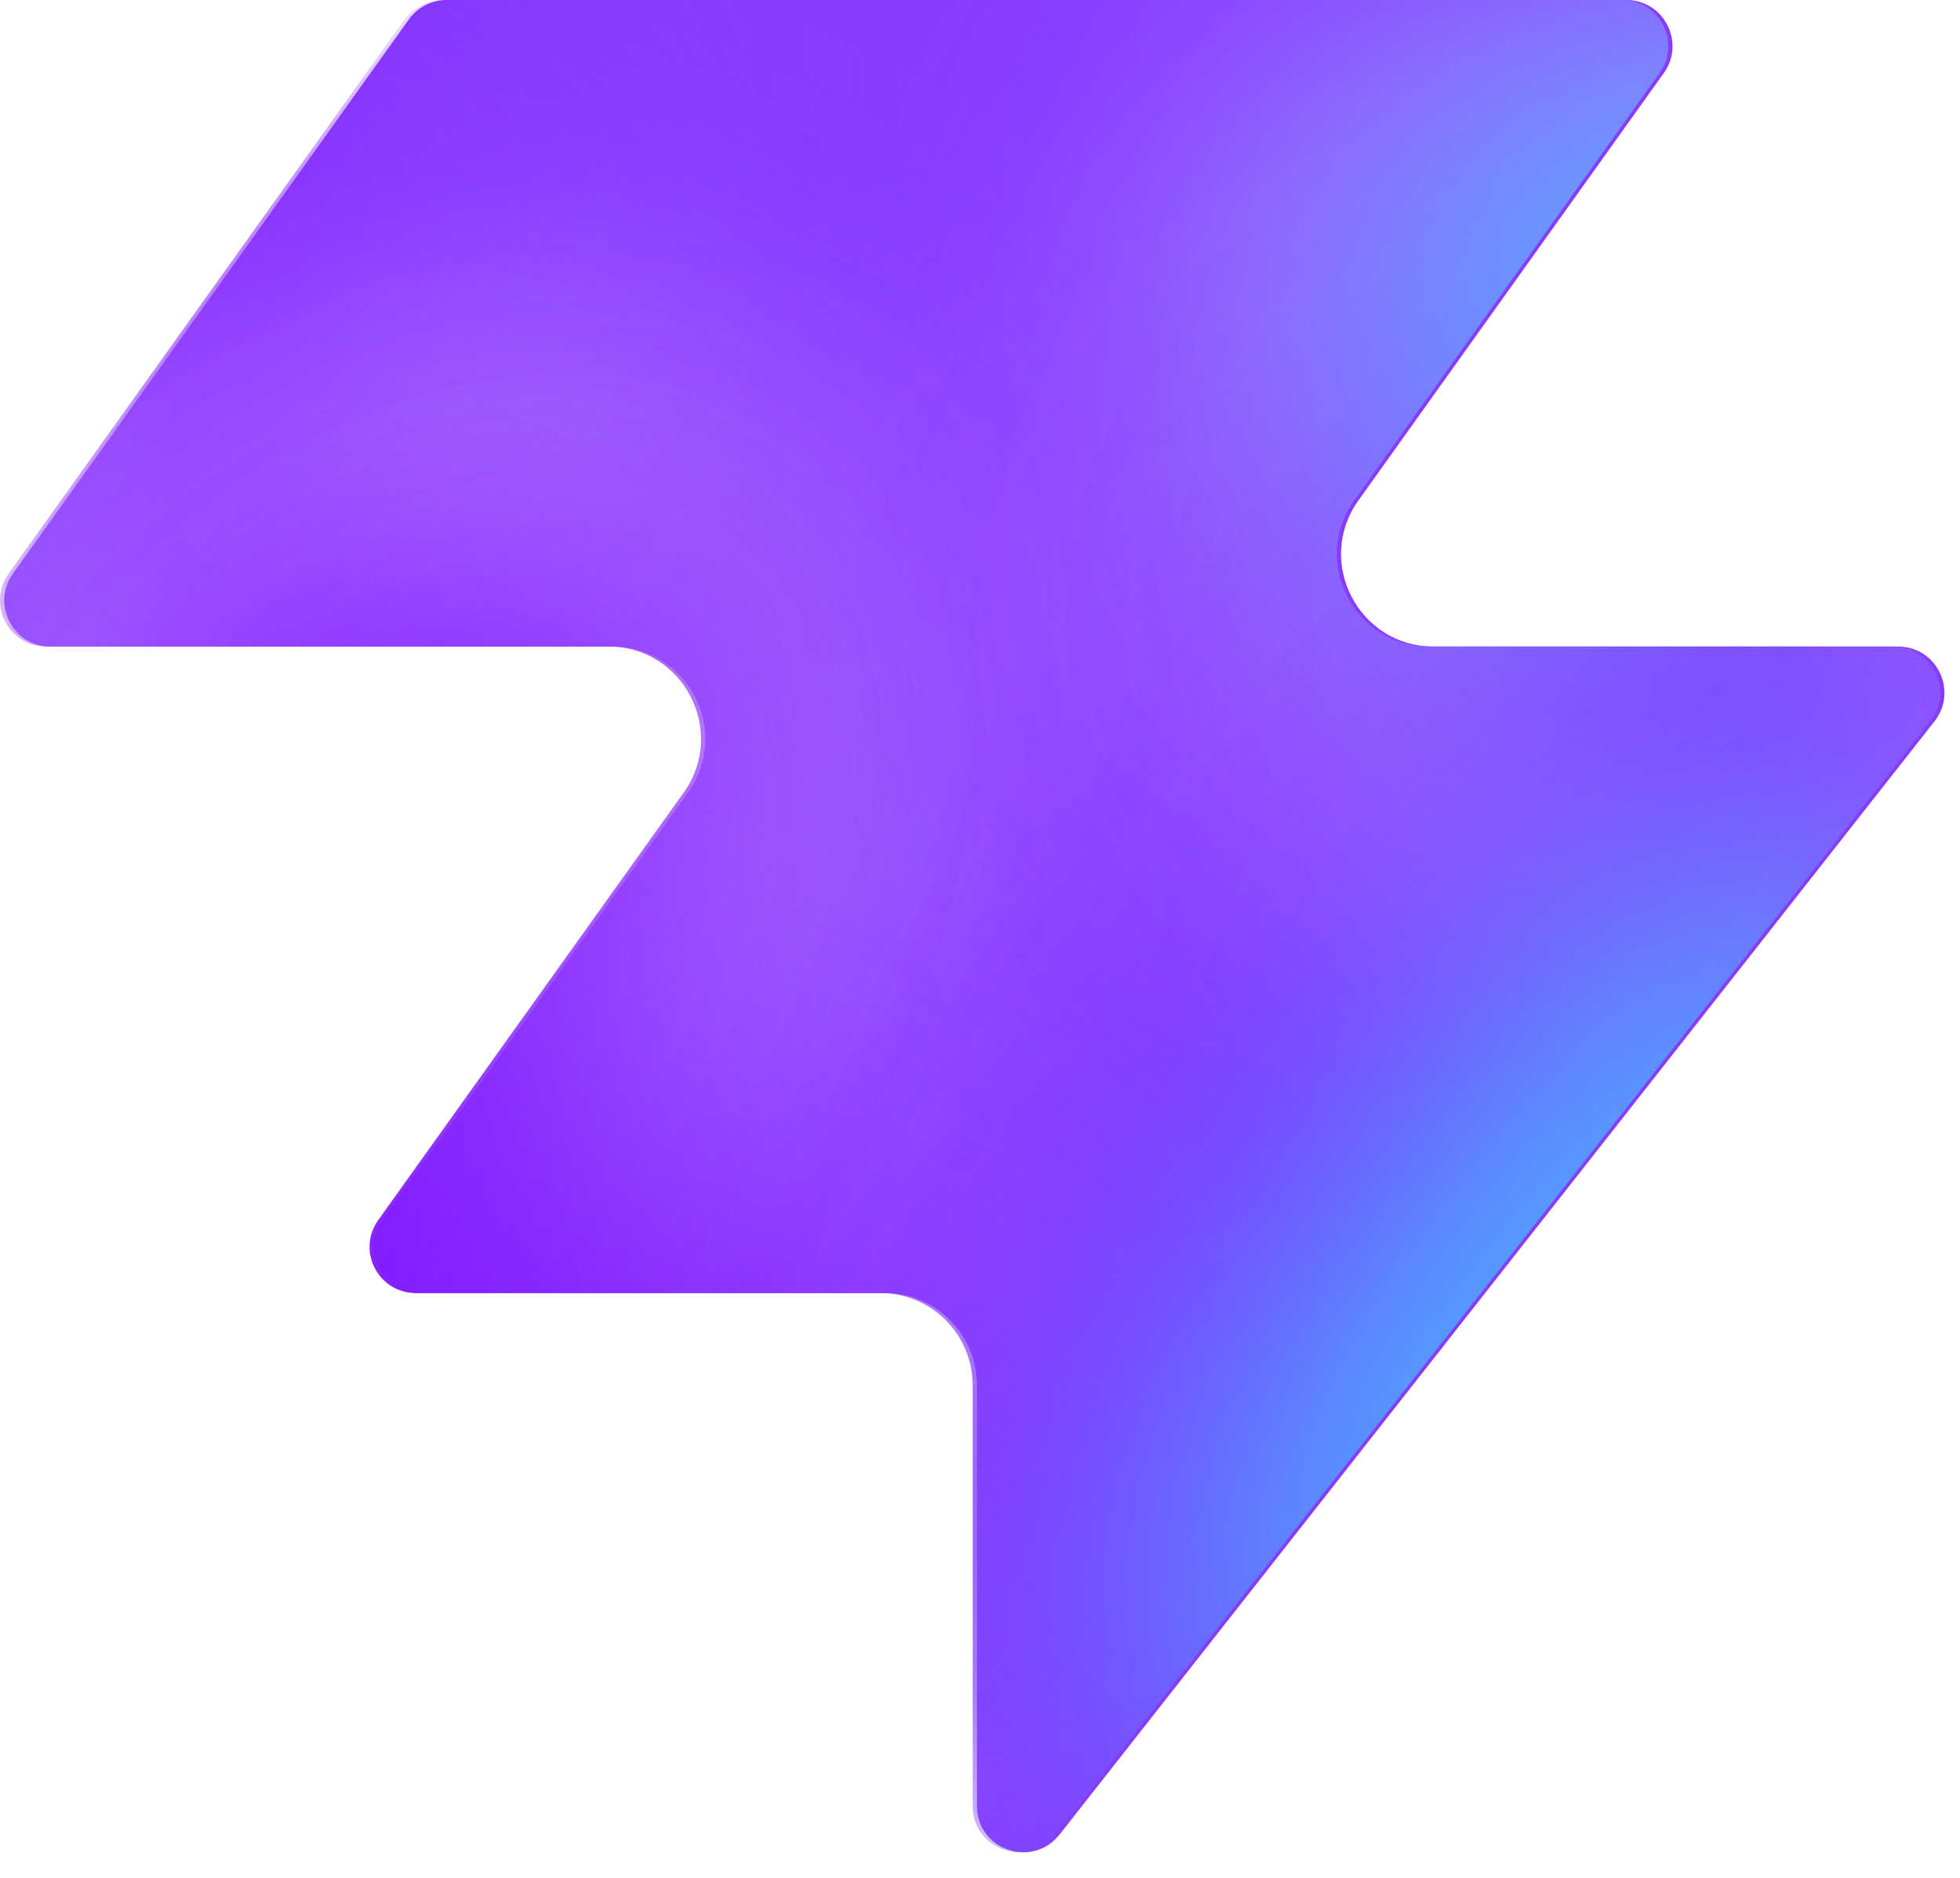
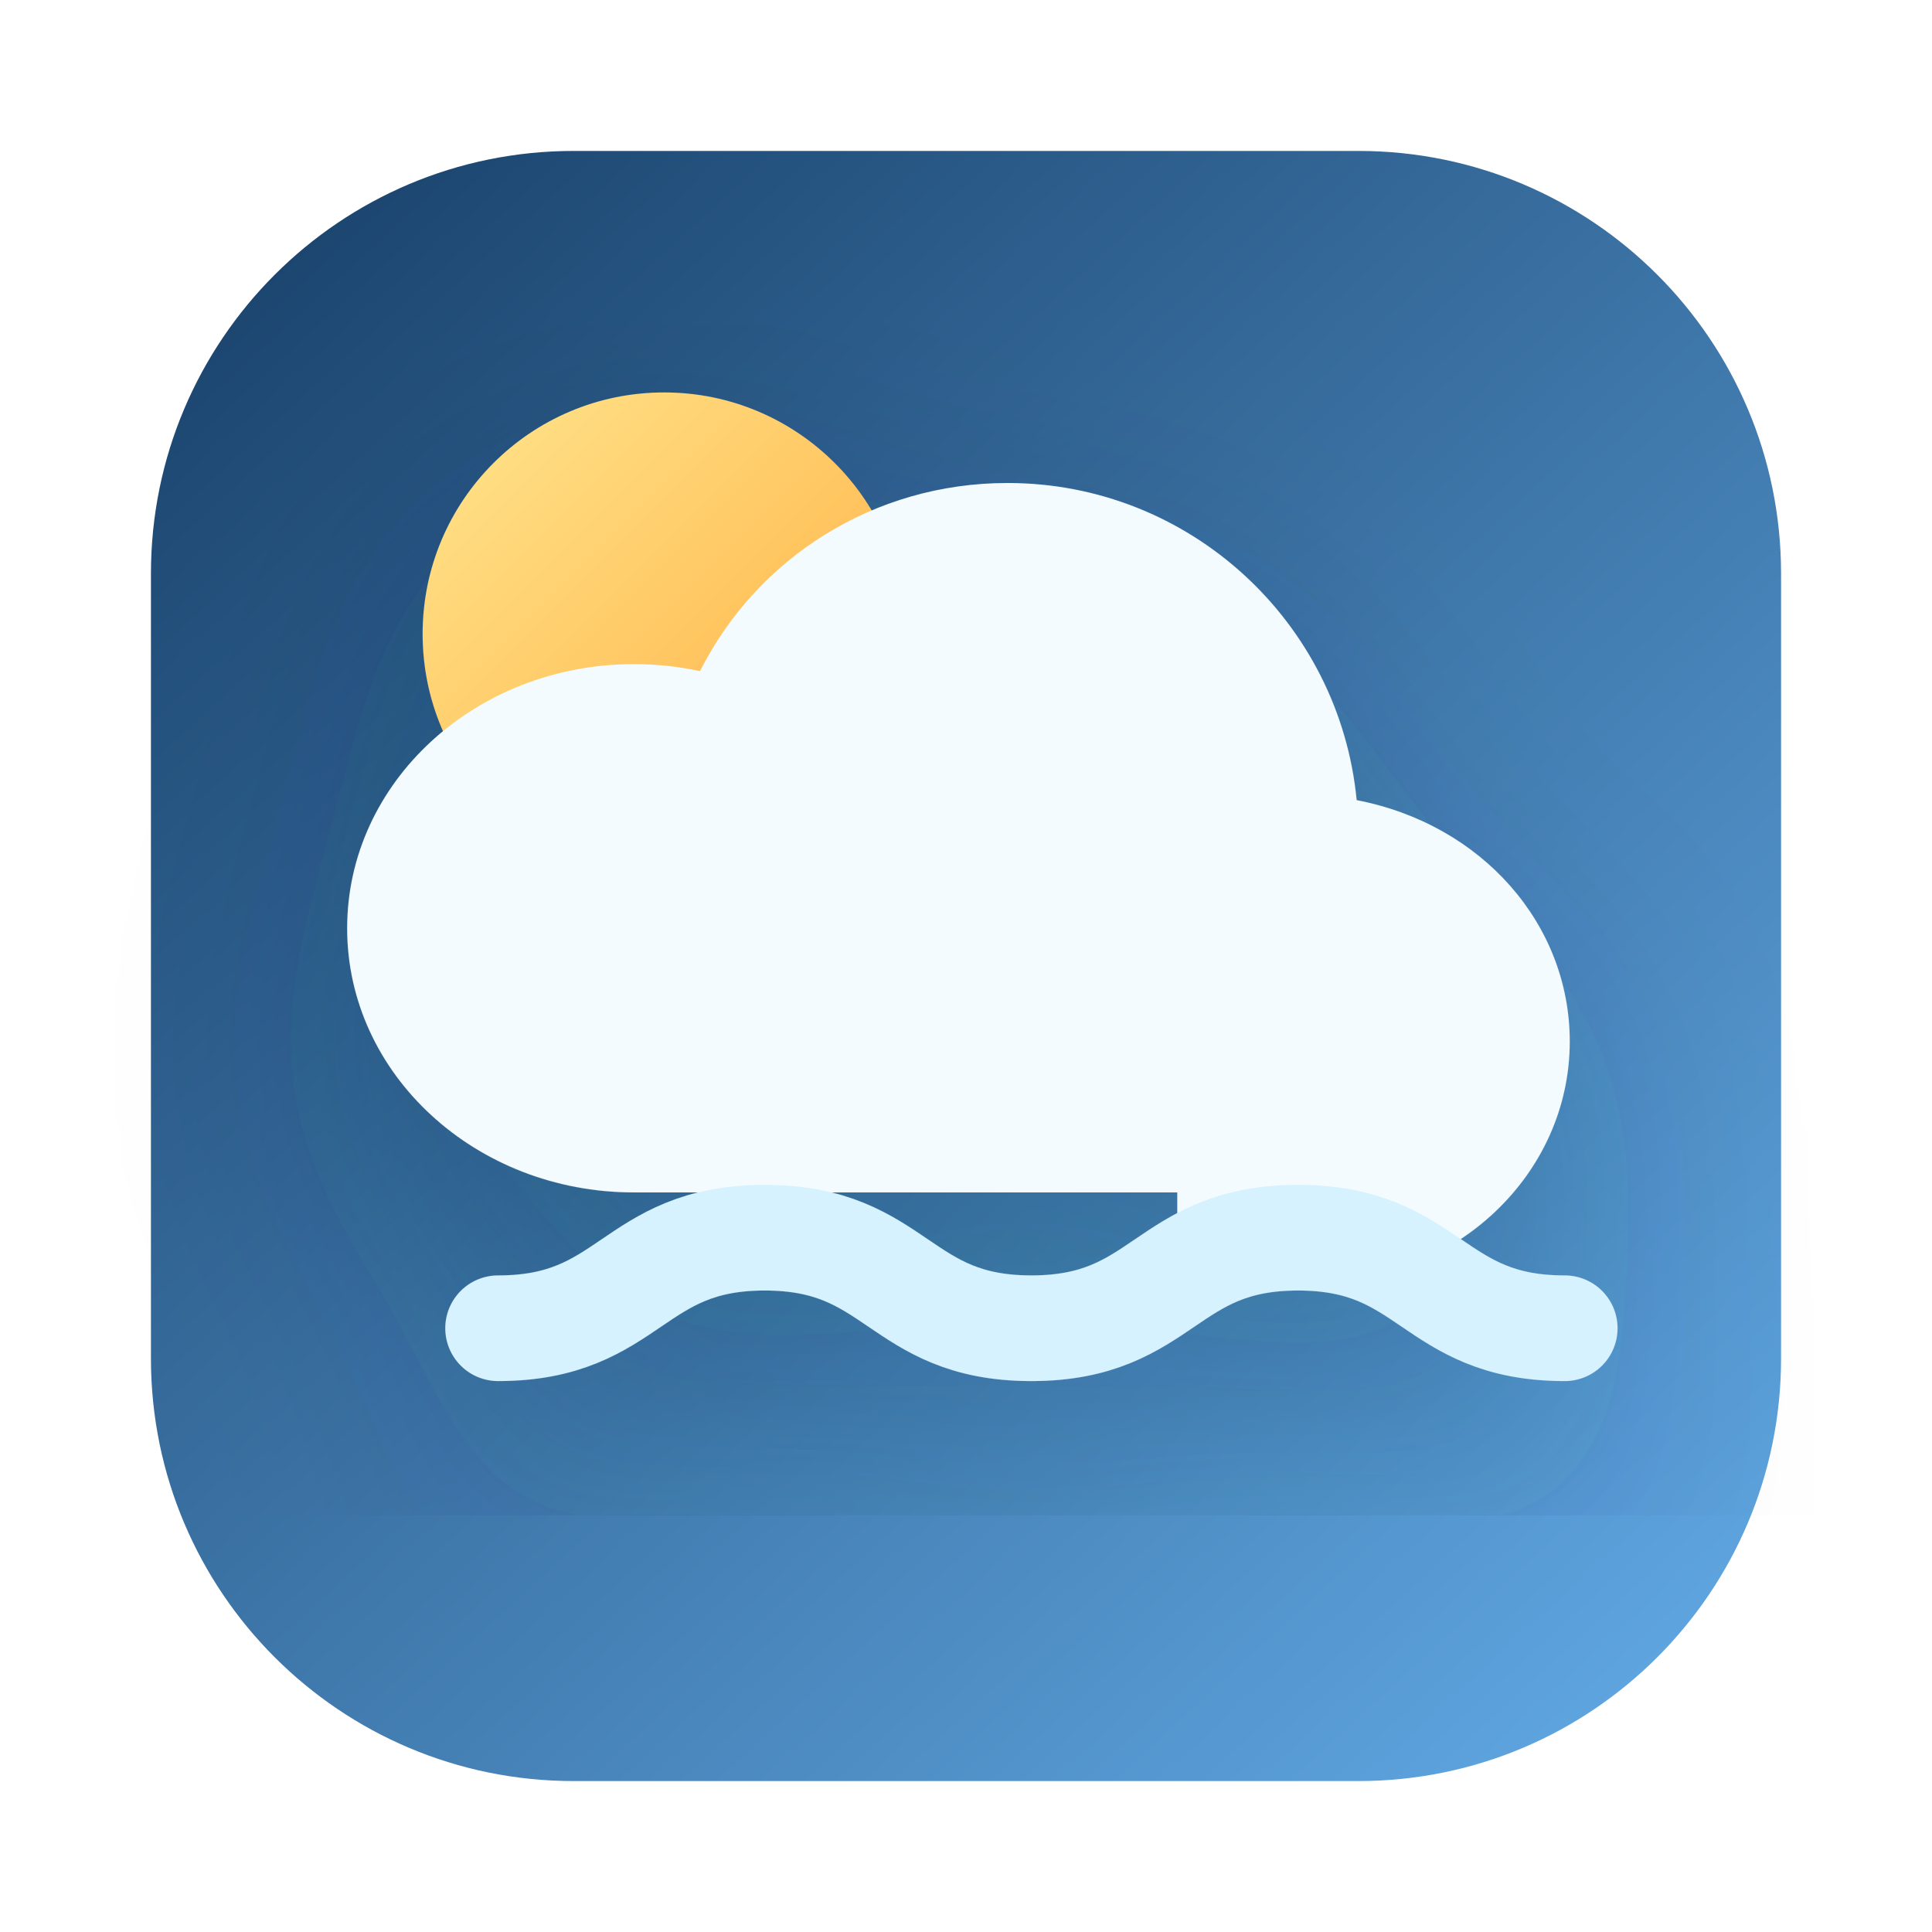
- <svg xmlns="http://www.w3.org/2000/svg" width="48" height="46" fill="none" viewBox="0 0 48 46">
-   <path fill="#863bff" d="M25.946 44.938c-.664.845-2.021.375-2.021-.698V33.937a2.26 2.26 0 0 0-2.262-2.262H10.287c-.92 0-1.456-1.04-.92-1.788l7.48-10.471c1.07-1.497 0-3.578-1.842-3.578H1.237c-.92 0-1.456-1.04-.92-1.788L10.013.474c.214-.297.556-.474.92-.474h28.894c.92 0 1.456 1.04.92 1.788l-7.48 10.471c-1.07 1.498 0 3.579 1.842 3.579h11.377c.943 0 1.473 1.088.89 1.83L25.947 44.94z" style="fill:#863bff;fill:color(display-p3 .525 .23 1);fill-opacity:1" />
-   <mask id="a" width="48" height="46" x="0" y="0" maskUnits="userSpaceOnUse" style="mask-type:alpha">
-     <path fill="#000" d="M25.842 44.938c-.664.844-2.021.375-2.021-.698V33.937a2.26 2.26 0 0 0-2.262-2.262H10.183c-.92 0-1.456-1.04-.92-1.788l7.48-10.471c1.07-1.498 0-3.579-1.842-3.579H1.133c-.92 0-1.456-1.04-.92-1.787L9.91.473c.214-.297.556-.474.92-.474h28.894c.92 0 1.456 1.04.92 1.788l-7.48 10.471c-1.07 1.498 0 3.578 1.842 3.578h11.377c.943 0 1.473 1.088.89 1.832L25.843 44.94z" style="fill:#000;fill-opacity:1" />
-   </mask>
-   <g mask="url(#a)">
-     <g filter="url(#b)">
-       <ellipse cx="5.508" cy="14.704" fill="#ede6ff" rx="5.508" ry="14.704" style="fill:#ede6ff;fill:color(display-p3 .927 .903 1);fill-opacity:1" transform="matrix(.00324 1 1 -.00324 -4.47 31.516)" />
-     </g>
-     <g filter="url(#c)">
-       <ellipse cx="10.399" cy="29.851" fill="#ede6ff" rx="10.399" ry="29.851" style="fill:#ede6ff;fill:color(display-p3 .927 .903 1);fill-opacity:1" transform="matrix(.00324 1 1 -.00324 -39.328 7.883)" />
-     </g>
-     <g filter="url(#d)">
-       <ellipse cx="5.508" cy="30.487" fill="#7e14ff" rx="5.508" ry="30.487" style="fill:#7e14ff;fill:color(display-p3 .492 .077 1);fill-opacity:1" transform="rotate(89.814 -25.913 -14.639)scale(1 -1)" />
-     </g>
-     <g filter="url(#e)">
-       <ellipse cx="5.508" cy="30.599" fill="#7e14ff" rx="5.508" ry="30.599" style="fill:#7e14ff;fill:color(display-p3 .492 .077 1);fill-opacity:1" transform="rotate(89.814 -32.644 -3.334)scale(1 -1)" />
-     </g>
-     <g filter="url(#f)">
-       <ellipse cx="5.508" cy="30.599" fill="#7e14ff" rx="5.508" ry="30.599" style="fill:#7e14ff;fill:color(display-p3 .492 .077 1);fill-opacity:1" transform="matrix(.00324 1 1 -.00324 -34.34 30.47)" />
-     </g>
-     <g filter="url(#g)">
-       <ellipse cx="14.072" cy="22.078" fill="#ede6ff" rx="14.072" ry="22.078" style="fill:#ede6ff;fill:color(display-p3 .927 .903 1);fill-opacity:1" transform="rotate(93.35 24.506 48.493)scale(-1 1)" />
-     </g>
-     <g filter="url(#h)">
-       <ellipse cx="3.47" cy="21.501" fill="#7e14ff" rx="3.47" ry="21.501" style="fill:#7e14ff;fill:color(display-p3 .492 .077 1);fill-opacity:1" transform="rotate(89.009 28.708 47.59)scale(-1 1)" />
-     </g>
-     <g filter="url(#i)">
-       <ellipse cx="3.47" cy="21.501" fill="#7e14ff" rx="3.47" ry="21.501" style="fill:#7e14ff;fill:color(display-p3 .492 .077 1);fill-opacity:1" transform="rotate(89.009 28.708 47.59)scale(-1 1)" />
-     </g>
-     <g filter="url(#j)">
-       <ellipse cx=".387" cy="8.972" fill="#7e14ff" rx="4.407" ry="29.108" style="fill:#7e14ff;fill:color(display-p3 .492 .077 1);fill-opacity:1" transform="rotate(39.51 .387 8.972)" />
-     </g>
-     <g filter="url(#k)">
-       <ellipse cx="47.523" cy="-6.092" fill="#7e14ff" rx="4.407" ry="29.108" style="fill:#7e14ff;fill:color(display-p3 .492 .077 1);fill-opacity:1" transform="rotate(37.892 47.523 -6.092)" />
-     </g>
-     <g filter="url(#l)">
-       <ellipse cx="41.412" cy="6.333" fill="#47bfff" rx="5.971" ry="9.665" style="fill:#47bfff;fill:color(display-p3 .28 .748 1);fill-opacity:1" transform="rotate(37.892 41.412 6.333)" />
-     </g>
-     <g filter="url(#m)">
-       <ellipse cx="-1.879" cy="38.332" fill="#7e14ff" rx="4.407" ry="29.108" style="fill:#7e14ff;fill:color(display-p3 .492 .077 1);fill-opacity:1" transform="rotate(37.892 -1.88 38.332)" />
-     </g>
-     <g filter="url(#n)">
-       <ellipse cx="-1.879" cy="38.332" fill="#7e14ff" rx="4.407" ry="29.108" style="fill:#7e14ff;fill:color(display-p3 .492 .077 1);fill-opacity:1" transform="rotate(37.892 -1.88 38.332)" />
-     </g>
-     <g filter="url(#o)">
-       <ellipse cx="35.651" cy="29.907" fill="#7e14ff" rx="4.407" ry="29.108" style="fill:#7e14ff;fill:color(display-p3 .492 .077 1);fill-opacity:1" transform="rotate(37.892 35.651 29.907)" />
-     </g>
-     <g filter="url(#p)">
-       <ellipse cx="38.418" cy="32.4" fill="#47bfff" rx="5.971" ry="15.297" style="fill:#47bfff;fill:color(display-p3 .28 .748 1);fill-opacity:1" transform="rotate(37.892 38.418 32.4)" />
-     </g>
-   </g>
+ <svg xmlns="http://www.w3.org/2000/svg" viewBox="0 0 128 128" role="img" aria-labelledby="title desc">
  <defs>
-     <filter id="b" width="60.045" height="41.654" x="-19.77" y="16.149" color-interpolation-filters="sRGB" filterUnits="userSpaceOnUse">
-       <feFlood flood-opacity="0" result="BackgroundImageFix" />
-       <feBlend in="SourceGraphic" in2="BackgroundImageFix" result="shape" />
-       <feGaussianBlur result="effect1_foregroundBlur_2002_17158" stdDeviation="7.659" />
-     </filter>
-     <filter id="c" width="90.34" height="51.437" x="-54.613" y="-7.533" color-interpolation-filters="sRGB" filterUnits="userSpaceOnUse">
-       <feFlood flood-opacity="0" result="BackgroundImageFix" />
-       <feBlend in="SourceGraphic" in2="BackgroundImageFix" result="shape" />
-       <feGaussianBlur result="effect1_foregroundBlur_2002_17158" stdDeviation="7.659" />
-     </filter>
-     <filter id="d" width="79.355" height="29.4" x="-49.64" y="2.03" color-interpolation-filters="sRGB" filterUnits="userSpaceOnUse">
-       <feFlood flood-opacity="0" result="BackgroundImageFix" />
-       <feBlend in="SourceGraphic" in2="BackgroundImageFix" result="shape" />
-       <feGaussianBlur result="effect1_foregroundBlur_2002_17158" stdDeviation="4.596" />
-     </filter>
-     <filter id="e" width="79.579" height="29.4" x="-45.045" y="20.029" color-interpolation-filters="sRGB" filterUnits="userSpaceOnUse">
-       <feFlood flood-opacity="0" result="BackgroundImageFix" />
-       <feBlend in="SourceGraphic" in2="BackgroundImageFix" result="shape" />
-       <feGaussianBlur result="effect1_foregroundBlur_2002_17158" stdDeviation="4.596" />
-     </filter>
-     <filter id="f" width="79.579" height="29.4" x="-43.513" y="21.178" color-interpolation-filters="sRGB" filterUnits="userSpaceOnUse">
-       <feFlood flood-opacity="0" result="BackgroundImageFix" />
-       <feBlend in="SourceGraphic" in2="BackgroundImageFix" result="shape" />
-       <feGaussianBlur result="effect1_foregroundBlur_2002_17158" stdDeviation="4.596" />
-     </filter>
-     <filter id="g" width="74.749" height="58.852" x="15.756" y="-17.901" color-interpolation-filters="sRGB" filterUnits="userSpaceOnUse">
-       <feFlood flood-opacity="0" result="BackgroundImageFix" />
-       <feBlend in="SourceGraphic" in2="BackgroundImageFix" result="shape" />
-       <feGaussianBlur result="effect1_foregroundBlur_2002_17158" stdDeviation="7.659" />
-     </filter>
-     <filter id="h" width="61.377" height="25.362" x="23.548" y="2.284" color-interpolation-filters="sRGB" filterUnits="userSpaceOnUse">
-       <feFlood flood-opacity="0" result="BackgroundImageFix" />
-       <feBlend in="SourceGraphic" in2="BackgroundImageFix" result="shape" />
-       <feGaussianBlur result="effect1_foregroundBlur_2002_17158" stdDeviation="4.596" />
-     </filter>
-     <filter id="i" width="61.377" height="25.362" x="23.548" y="2.284" color-interpolation-filters="sRGB" filterUnits="userSpaceOnUse">
-       <feFlood flood-opacity="0" result="BackgroundImageFix" />
-       <feBlend in="SourceGraphic" in2="BackgroundImageFix" result="shape" />
-       <feGaussianBlur result="effect1_foregroundBlur_2002_17158" stdDeviation="4.596" />
-     </filter>
-     <filter id="j" width="56.045" height="63.649" x="-27.636" y="-22.853" color-interpolation-filters="sRGB" filterUnits="userSpaceOnUse">
-       <feFlood flood-opacity="0" result="BackgroundImageFix" />
-       <feBlend in="SourceGraphic" in2="BackgroundImageFix" result="shape" />
-       <feGaussianBlur result="effect1_foregroundBlur_2002_17158" stdDeviation="4.596" />
-     </filter>
-     <filter id="k" width="54.814" height="64.646" x="20.116" y="-38.415" color-interpolation-filters="sRGB" filterUnits="userSpaceOnUse">
-       <feFlood flood-opacity="0" result="BackgroundImageFix" />
-       <feBlend in="SourceGraphic" in2="BackgroundImageFix" result="shape" />
-       <feGaussianBlur result="effect1_foregroundBlur_2002_17158" stdDeviation="4.596" />
-     </filter>
-     <filter id="l" width="33.541" height="35.313" x="24.641" y="-11.323" color-interpolation-filters="sRGB" filterUnits="userSpaceOnUse">
-       <feFlood flood-opacity="0" result="BackgroundImageFix" />
-       <feBlend in="SourceGraphic" in2="BackgroundImageFix" result="shape" />
-       <feGaussianBlur result="effect1_foregroundBlur_2002_17158" stdDeviation="4.596" />
-     </filter>
-     <filter id="m" width="54.814" height="64.646" x="-29.286" y="6.009" color-interpolation-filters="sRGB" filterUnits="userSpaceOnUse">
-       <feFlood flood-opacity="0" result="BackgroundImageFix" />
-       <feBlend in="SourceGraphic" in2="BackgroundImageFix" result="shape" />
-       <feGaussianBlur result="effect1_foregroundBlur_2002_17158" stdDeviation="4.596" />
-     </filter>
-     <filter id="n" width="54.814" height="64.646" x="-29.286" y="6.009" color-interpolation-filters="sRGB" filterUnits="userSpaceOnUse">
-       <feFlood flood-opacity="0" result="BackgroundImageFix" />
-       <feBlend in="SourceGraphic" in2="BackgroundImageFix" result="shape" />
-       <feGaussianBlur result="effect1_foregroundBlur_2002_17158" stdDeviation="4.596" />
-     </filter>
-     <filter id="o" width="54.814" height="64.646" x="8.244" y="-2.416" color-interpolation-filters="sRGB" filterUnits="userSpaceOnUse">
-       <feFlood flood-opacity="0" result="BackgroundImageFix" />
-       <feBlend in="SourceGraphic" in2="BackgroundImageFix" result="shape" />
-       <feGaussianBlur result="effect1_foregroundBlur_2002_17158" stdDeviation="4.596" />
-     </filter>
-     <filter id="p" width="39.409" height="43.623" x="18.713" y="10.588" color-interpolation-filters="sRGB" filterUnits="userSpaceOnUse">
-       <feFlood flood-opacity="0" result="BackgroundImageFix" />
-       <feBlend in="SourceGraphic" in2="BackgroundImageFix" result="shape" />
-       <feGaussianBlur result="effect1_foregroundBlur_2002_17158" stdDeviation="4.596" />
+     <linearGradient id="bg" x1="20" y1="16" x2="108" y2="112" gradientUnits="userSpaceOnUse">
+       <stop offset="0" stop-color="#1c4670" />
+       <stop offset="1" stop-color="#5ea4df" />
+     </linearGradient>
+     <linearGradient id="sun" x1="31" y1="26" x2="57" y2="52" gradientUnits="userSpaceOnUse">
+       <stop offset="0" stop-color="#ffe38a" />
+       <stop offset="1" stop-color="#ffb347" />
+     </linearGradient>
+     <filter id="shadow" x="-20%" y="-20%" width="140%" height="140%">
+       <feDropShadow dx="0" dy="8" stdDeviation="8" flood-color="#12304d" flood-opacity="0.22" />
    </filter>
  </defs>
+   <rect x="10" y="10" width="108" height="108" rx="28" fill="url(#bg)" />
+   <g filter="url(#shadow)">
+     <circle cx="44" cy="42" r="16" fill="url(#sun)" />
+     <path d="M78 79H42c-10.493 0-19-7.835-19-17.5S31.507 44 42 44c1.506 0 2.97.161 4.38.465C50.141 36.983 57.873 32 66.75 32 78.842 32 88.75 41.246 89.882 53.011 98.194 54.616 104 61.236 104 69c0 8.837-7.611 16-17 16h-9Z" fill="#f4fbff" />
+     <path d="M33 88c8.833 0 8.833-6 17.667-6S59.5 88 68.333 88 77.167 82 86 82s8.833 6 17.667 6" fill="none" stroke="#d7f2ff" stroke-linecap="round" stroke-linejoin="round" stroke-width="7" />
+   </g>
</svg>
